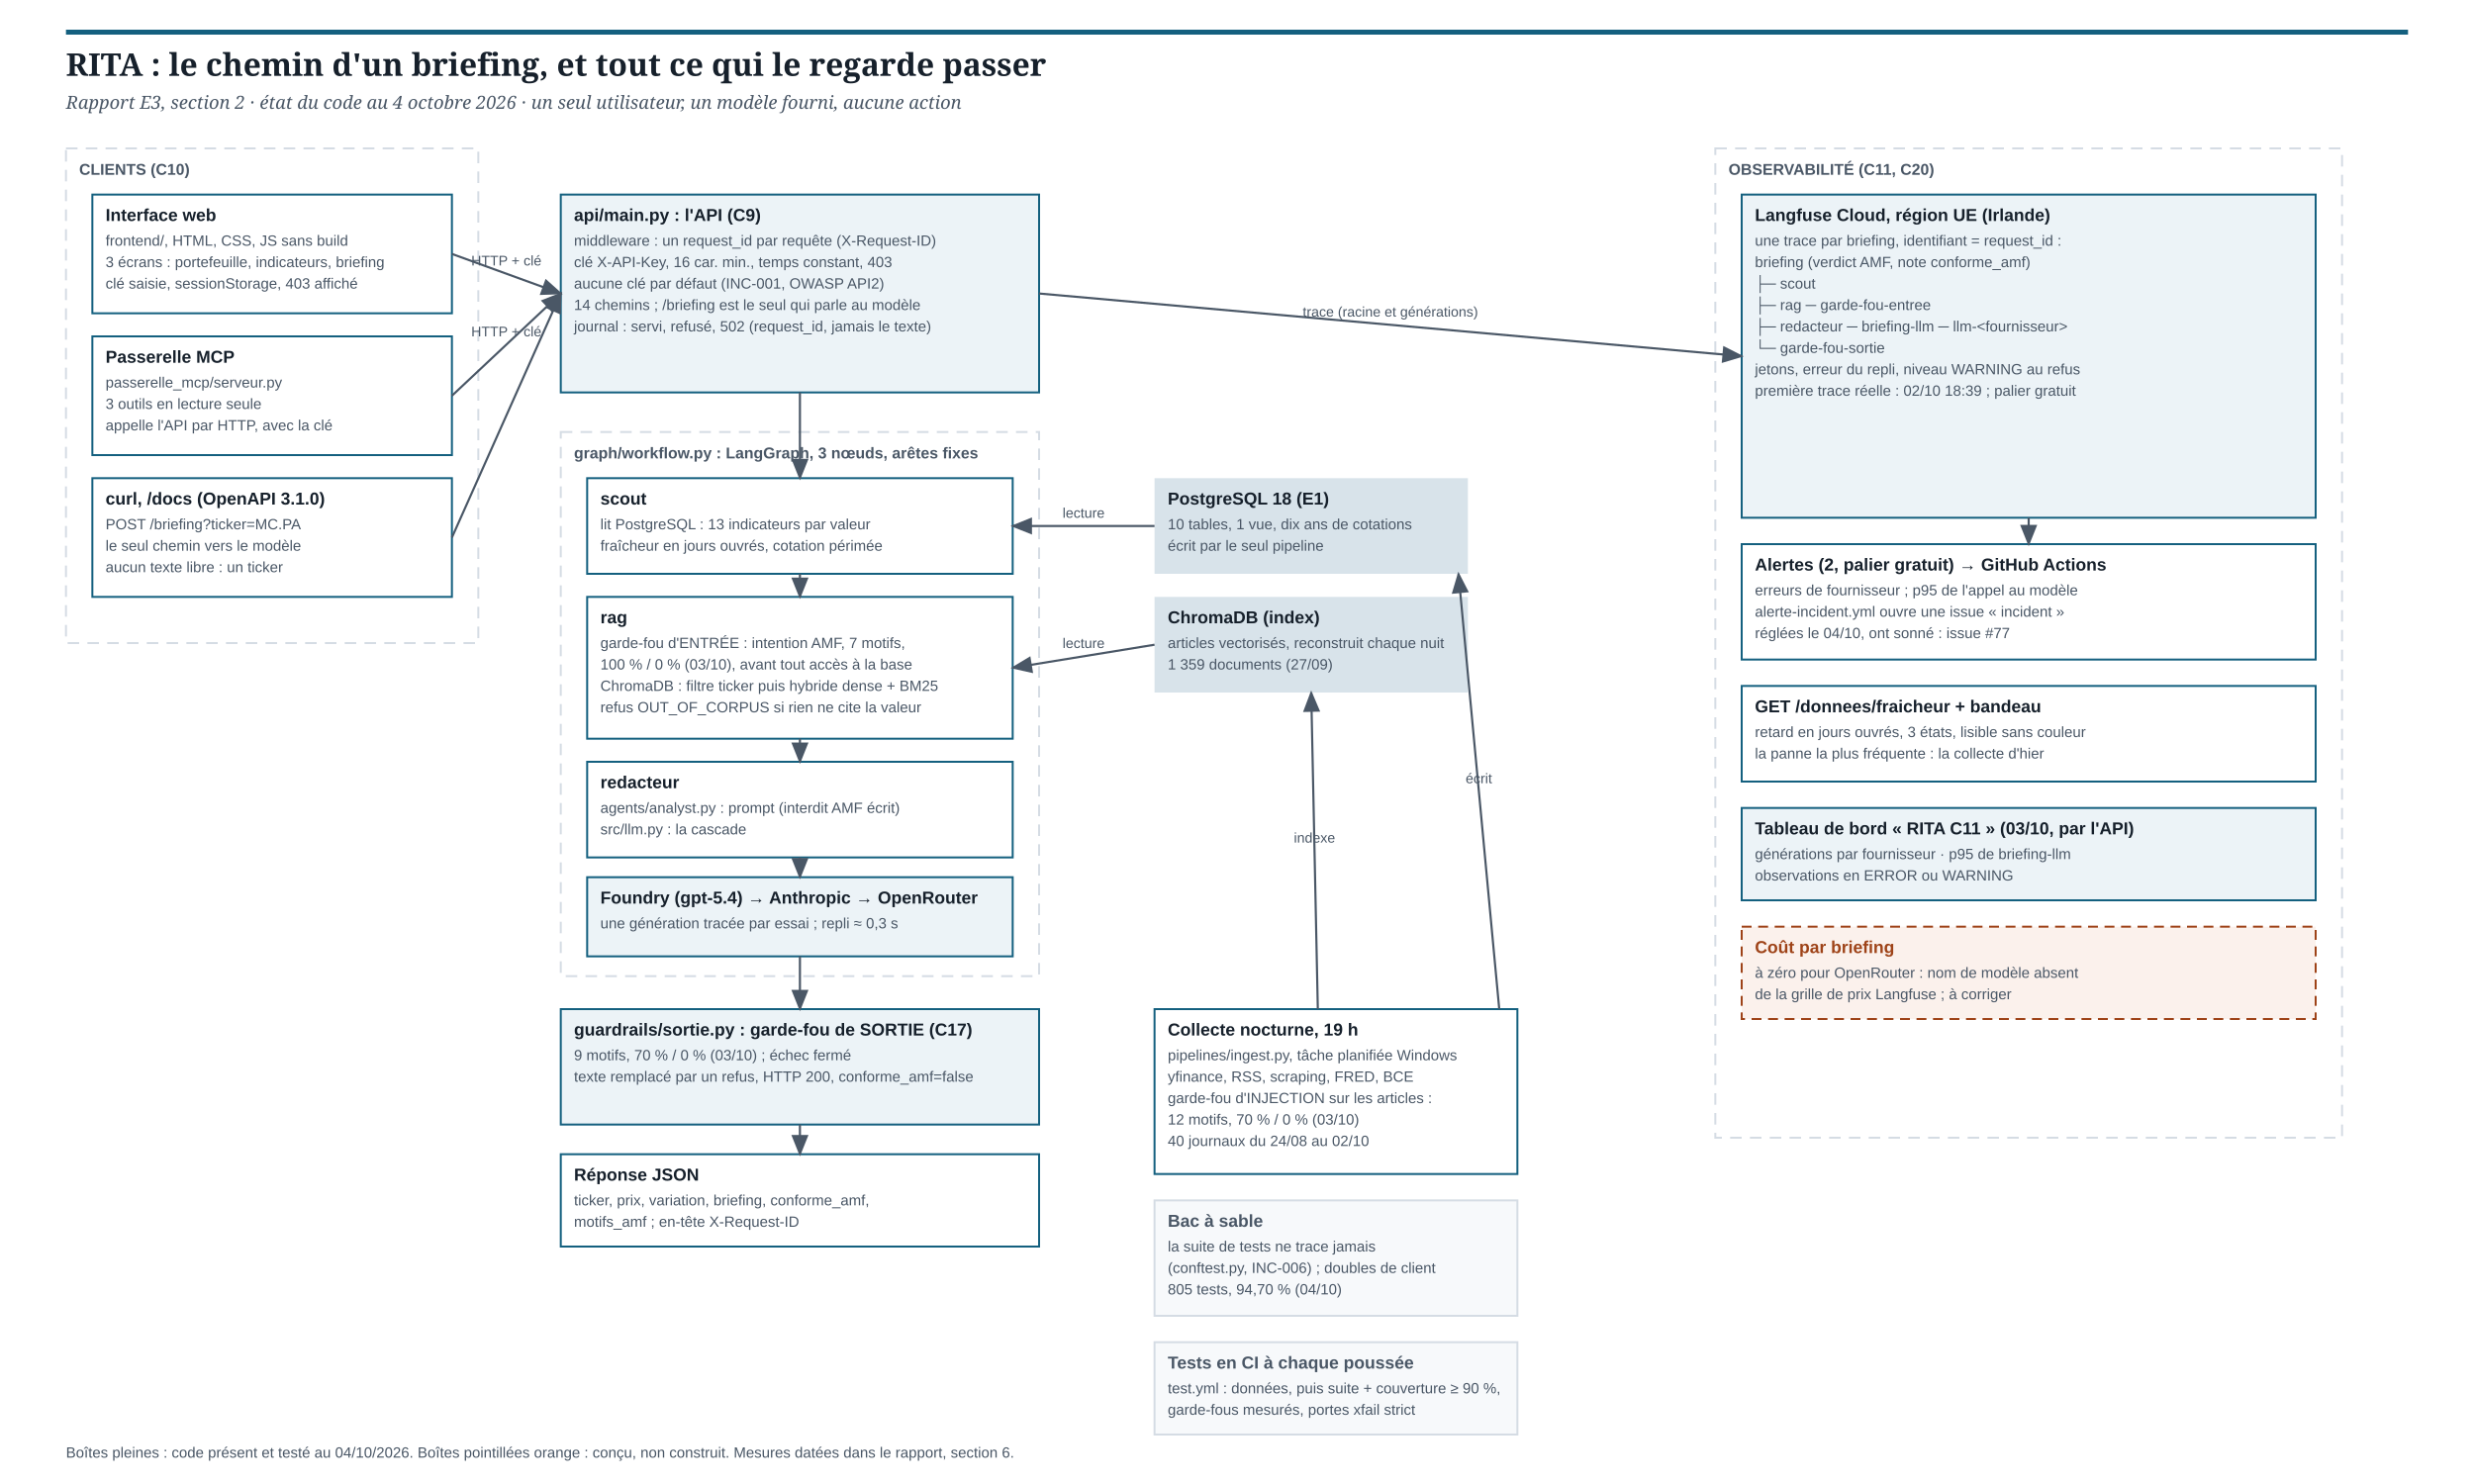
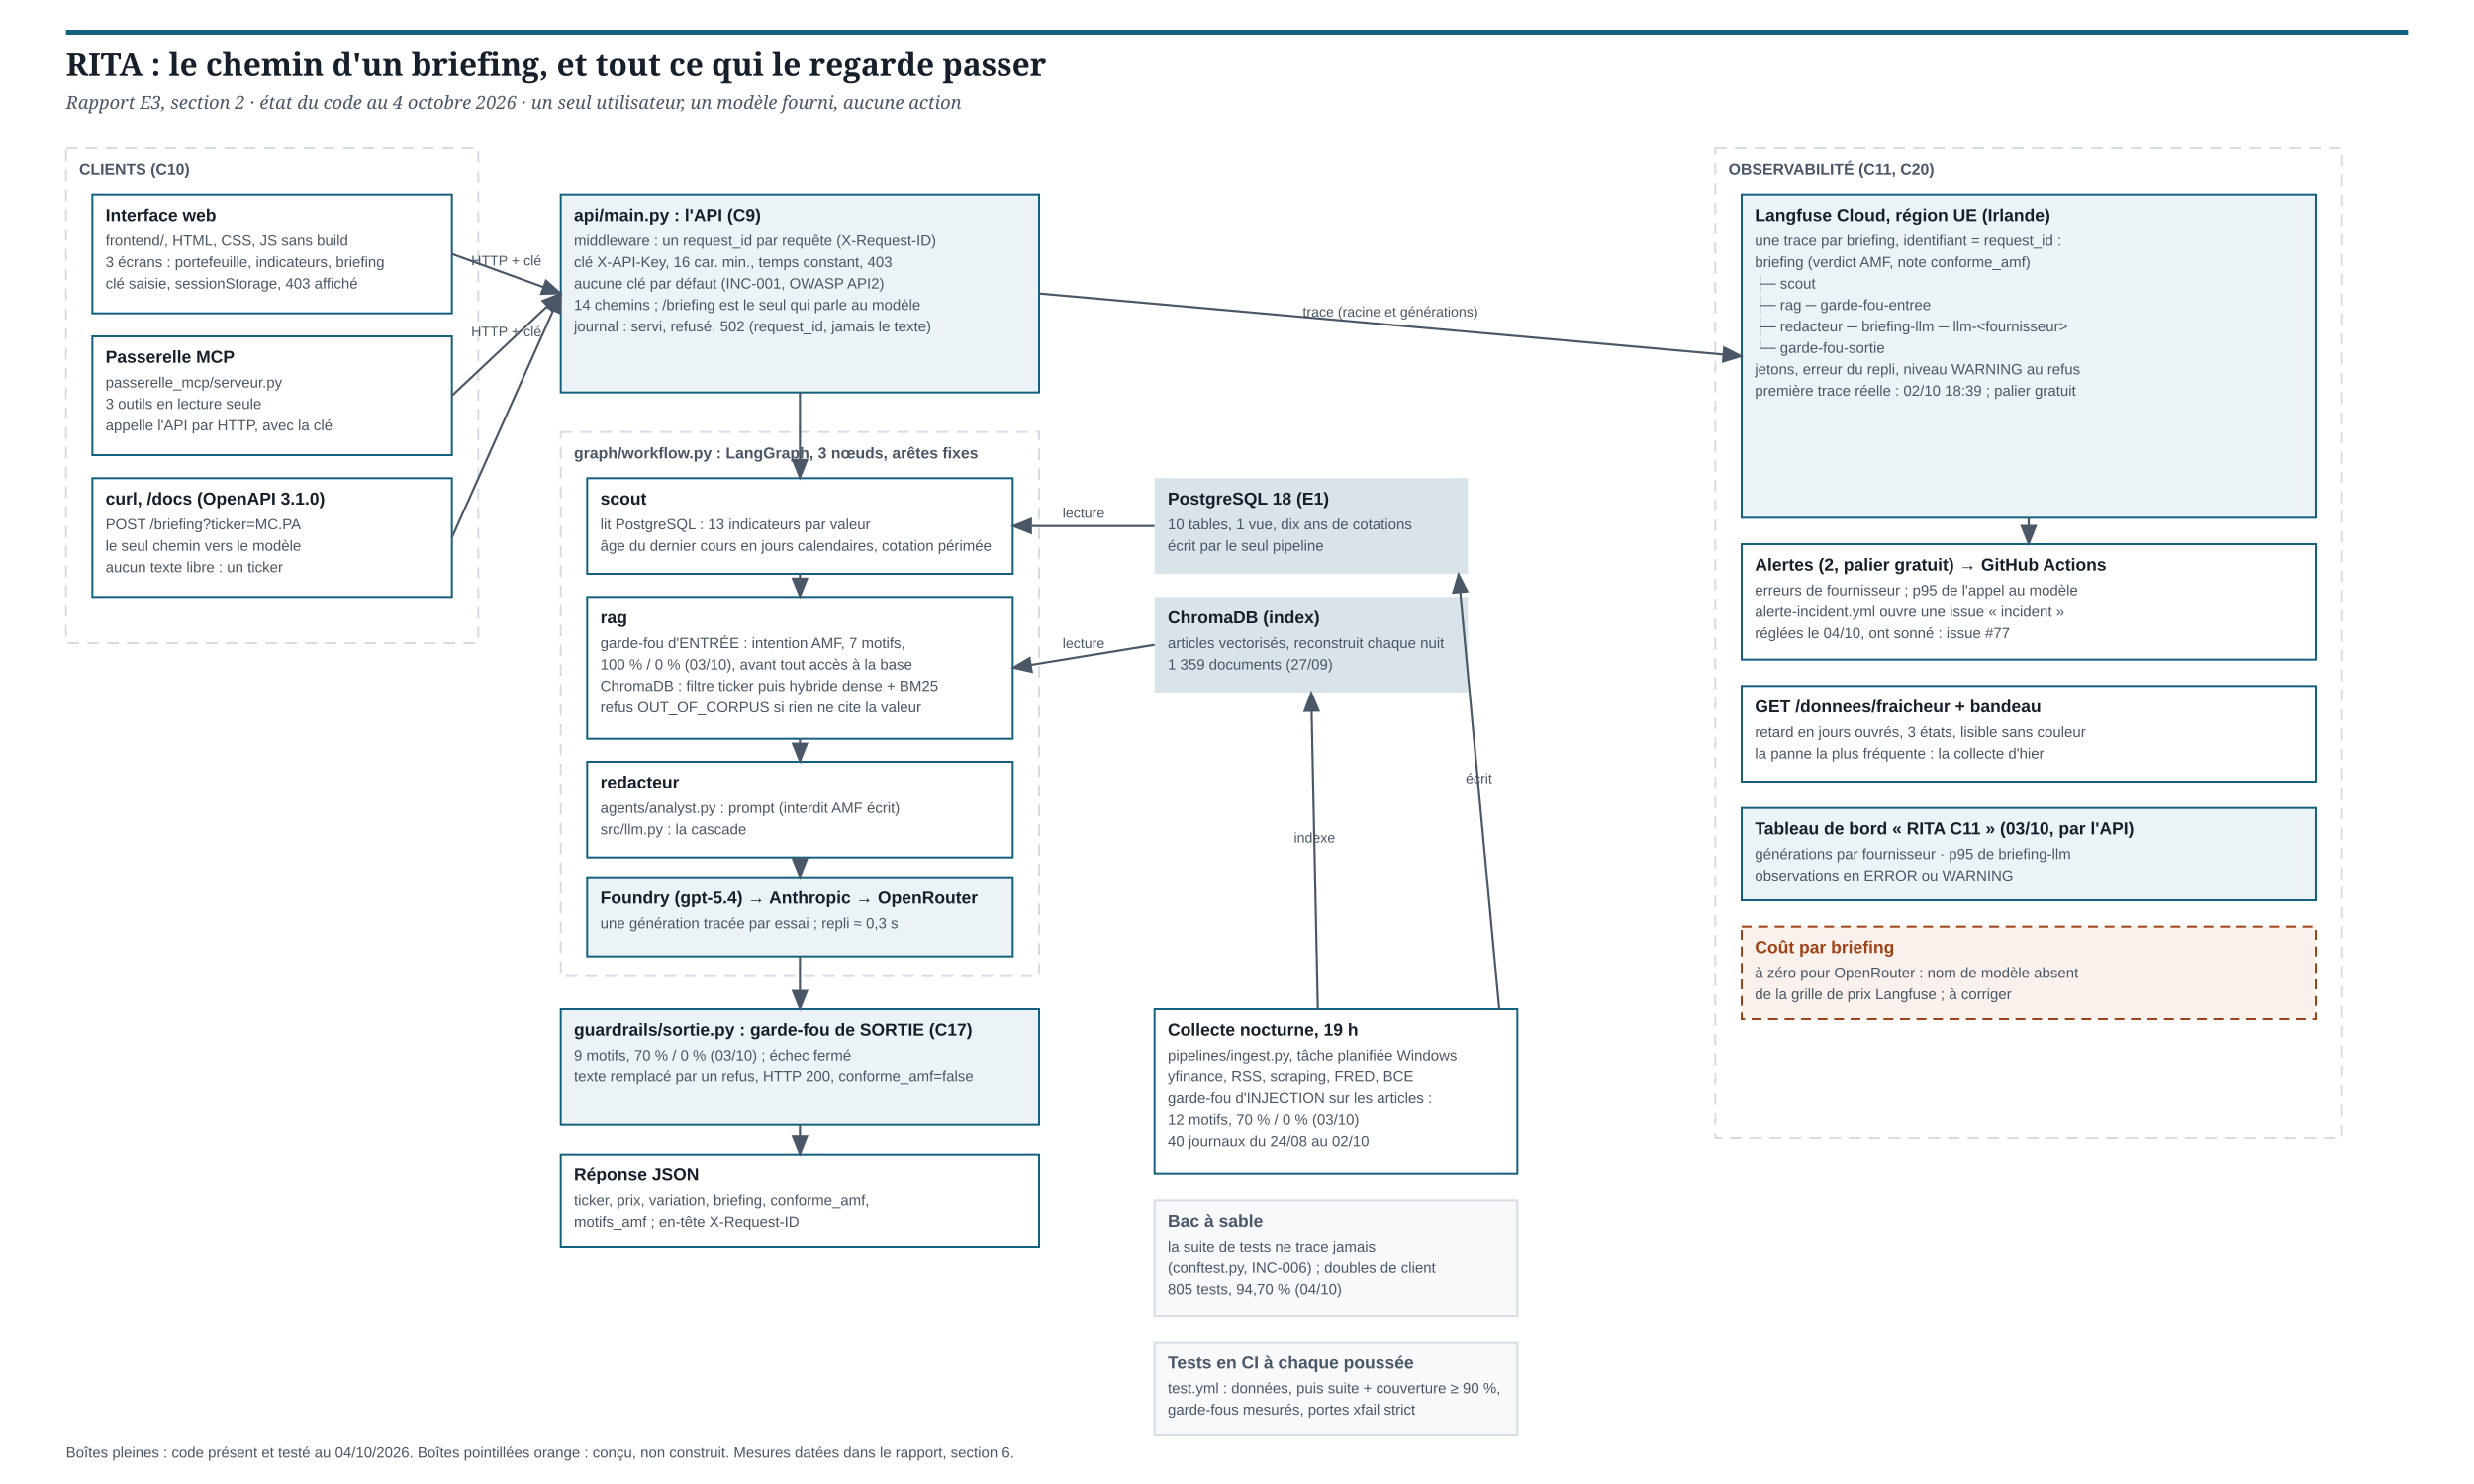
<svg xmlns="http://www.w3.org/2000/svg" width="1500" height="900" viewBox="0 0 1500 900" font-family="Segoe UI,Calibri,Arial,sans-serif">
  <defs>
    <marker id="fl" markerWidth="10" markerHeight="8" refX="9" refY="4" orient="auto">
      <polygon points="0 0,10 4,0 8" fill="#4A5766" />
    </marker>
  </defs>
  <rect width="1500" height="900" fill="#FFFFFF" />
  <rect x="40" y="18" width="1420" height="3" fill="#14607F" />
  <text x="40" y="46" font-family="Georgia,serif" font-size="19" font-weight="600" fill="#16202B">RITA : le chemin d'un briefing, et tout ce qui le regarde passer</text>
  <text x="40" y="66" font-family="Georgia,serif" font-size="11" font-style="italic" fill="#4A5766">Rapport E3, section 2 · état du code au 4 octobre 2026 · un seul utilisateur, un modèle fourni, aucune action</text>
  <rect x="40" y="90" width="250" height="300" fill="none" stroke="#D5DCE4" stroke-width="1.2" stroke-dasharray="7,5" />
  <text x="48" y="106" font-size="9.5" font-weight="700" fill="#4A5766">CLIENTS (C10)</text>
  <rect x="56" y="118" width="218" height="72" fill="#FFFFFF" stroke="#14607F" stroke-width="1.2" />
  <text x="64" y="134" font-size="10.5" font-weight="700" fill="#16202B">Interface web</text>
  <text x="64" y="149" font-size="9" fill="#4A5766">frontend/, HTML, CSS, JS sans build</text>
  <text x="64" y="162" font-size="9" fill="#4A5766">3 écrans : portefeuille, indicateurs, briefing</text>
  <text x="64" y="175" font-size="9" fill="#4A5766">clé saisie, sessionStorage, 403 affiché</text>
  <rect x="56" y="204" width="218" height="72" fill="#FFFFFF" stroke="#14607F" stroke-width="1.2" />
  <text x="64" y="220" font-size="10.5" font-weight="700" fill="#16202B">Passerelle MCP</text>
  <text x="64" y="235" font-size="9" fill="#4A5766">passerelle_mcp/serveur.py</text>
  <text x="64" y="248" font-size="9" fill="#4A5766">3 outils en lecture seule</text>
  <text x="64" y="261" font-size="9" fill="#4A5766">appelle l'API par HTTP, avec la clé</text>
  <rect x="56" y="290" width="218" height="72" fill="#FFFFFF" stroke="#14607F" stroke-width="1.2" />
  <text x="64" y="306" font-size="10.5" font-weight="700" fill="#16202B">curl, /docs (OpenAPI 3.1.0)</text>
  <text x="64" y="321" font-size="9" fill="#4A5766">POST /briefing?ticker=MC.PA</text>
  <text x="64" y="334" font-size="9" fill="#4A5766">le seul chemin vers le modèle</text>
  <text x="64" y="347" font-size="9" fill="#4A5766">aucun texte libre : un ticker</text>
  <rect x="340" y="118" width="290" height="120" fill="#ECF3F7" stroke="#14607F" stroke-width="1.2" />
  <text x="348" y="134" font-size="10.5" font-weight="700" fill="#16202B">api/main.py : l'API (C9)</text>
  <text x="348" y="149" font-size="9" fill="#4A5766">middleware : un request_id par requête (X-Request-ID)</text>
  <text x="348" y="162" font-size="9" fill="#4A5766">clé X-API-Key, 16 car. min., temps constant, 403</text>
  <text x="348" y="175" font-size="9" fill="#4A5766">aucune clé par défaut (INC-001, OWASP API2)</text>
  <text x="348" y="188" font-size="9" fill="#4A5766">14 chemins ; /briefing est le seul qui parle au modèle</text>
  <text x="348" y="201" font-size="9" fill="#4A5766">journal : servi, refusé, 502 (request_id, jamais le texte)</text>
  <rect x="340" y="262" width="290" height="330" fill="none" stroke="#D5DCE4" stroke-width="1.2" stroke-dasharray="7,5" />
  <text x="348" y="278" font-size="9.5" font-weight="700" fill="#4A5766">graph/workflow.py : LangGraph, 3 nœuds, arêtes fixes</text>
  <rect x="356" y="290" width="258" height="58" fill="#FFFFFF" stroke="#14607F" stroke-width="1.2" />
  <text x="364" y="306" font-size="10.5" font-weight="700" fill="#16202B">scout</text>
  <text x="364" y="321" font-size="9" fill="#4A5766">lit PostgreSQL : 13 indicateurs par valeur</text>
-   <text x="364" y="334" font-size="9" fill="#4A5766">fraîcheur en jours ouvrés, cotation périmée</text>
+   <text x="364" y="334" font-size="9" fill="#4A5766">âge du dernier cours en jours calendaires, cotation périmée</text>
  <rect x="356" y="362" width="258" height="86" fill="#FFFFFF" stroke="#14607F" stroke-width="1.2" />
  <text x="364" y="378" font-size="10.5" font-weight="700" fill="#16202B">rag</text>
  <text x="364" y="393" font-size="9" fill="#4A5766">garde-fou d'ENTRÉE : intention AMF, 7 motifs,</text>
  <text x="364" y="406" font-size="9" fill="#4A5766">  100 % / 0 % (03/10), avant tout accès à la base</text>
  <text x="364" y="419" font-size="9" fill="#4A5766">ChromaDB : filtre ticker puis hybride dense + BM25</text>
  <text x="364" y="432" font-size="9" fill="#4A5766">refus OUT_OF_CORPUS si rien ne cite la valeur</text>
  <rect x="356" y="462" width="258" height="58" fill="#FFFFFF" stroke="#14607F" stroke-width="1.2" />
  <text x="364" y="478" font-size="10.5" font-weight="700" fill="#16202B">redacteur</text>
  <text x="364" y="493" font-size="9" fill="#4A5766">agents/analyst.py : prompt (interdit AMF écrit)</text>
  <text x="364" y="506" font-size="9" fill="#4A5766">src/llm.py : la cascade</text>
  <rect x="356" y="532" width="258" height="48" fill="#ECF3F7" stroke="#14607F" stroke-width="1.2" />
  <text x="364" y="548" font-size="10.5" font-weight="700" fill="#16202B">Foundry (gpt-5.4) → Anthropic → OpenRouter</text>
  <text x="364" y="563" font-size="9" fill="#4A5766">une génération tracée par essai ; repli ≈ 0,3 s</text>
  <rect x="340" y="612" width="290" height="70" fill="#ECF3F7" stroke="#14607F" stroke-width="1.2" />
  <text x="348" y="628" font-size="10.5" font-weight="700" fill="#16202B">guardrails/sortie.py : garde-fou de SORTIE (C17)</text>
  <text x="348" y="643" font-size="9" fill="#4A5766">9 motifs, 70 % / 0 % (03/10) ; échec fermé</text>
  <text x="348" y="656" font-size="9" fill="#4A5766">texte remplacé par un refus, HTTP 200, conforme_amf=false</text>
  <rect x="340" y="700" width="290" height="56" fill="#FFFFFF" stroke="#14607F" stroke-width="1.2" />
  <text x="348" y="716" font-size="10.5" font-weight="700" fill="#16202B">Réponse JSON</text>
  <text x="348" y="731" font-size="9" fill="#4A5766">ticker, prix, variation, briefing, conforme_amf,</text>
  <text x="348" y="744" font-size="9" fill="#4A5766">motifs_amf ; en-tête X-Request-ID</text>
  <rect x="700" y="290" width="190" height="58" fill="#D8E3EA" stroke="none" stroke-width="1.2" />
  <text x="708" y="306" font-size="10.5" font-weight="700" fill="#16202B">PostgreSQL 18 (E1)</text>
  <text x="708" y="321" font-size="9" fill="#4A5766">10 tables, 1 vue, dix ans de cotations</text>
  <text x="708" y="334" font-size="9" fill="#4A5766">écrit par le seul pipeline</text>
  <rect x="700" y="362" width="190" height="58" fill="#D8E3EA" stroke="none" stroke-width="1.2" />
  <text x="708" y="378" font-size="10.5" font-weight="700" fill="#16202B">ChromaDB (index)</text>
  <text x="708" y="393" font-size="9" fill="#4A5766">articles vectorisés, reconstruit chaque nuit</text>
  <text x="708" y="406" font-size="9" fill="#4A5766">1 359 documents (27/09)</text>
  <rect x="700" y="612" width="220" height="100" fill="#FFFFFF" stroke="#14607F" stroke-width="1.2" />
  <text x="708" y="628" font-size="10.5" font-weight="700" fill="#16202B">Collecte nocturne, 19 h</text>
  <text x="708" y="643" font-size="9" fill="#4A5766">pipelines/ingest.py, tâche planifiée Windows</text>
  <text x="708" y="656" font-size="9" fill="#4A5766">yfinance, RSS, scraping, FRED, BCE</text>
  <text x="708" y="669" font-size="9" fill="#4A5766">garde-fou d'INJECTION sur les articles :</text>
  <text x="708" y="682" font-size="9" fill="#4A5766">  12 motifs, 70 % / 0 % (03/10)</text>
  <text x="708" y="695" font-size="9" fill="#4A5766">40 journaux du 24/08 au 02/10</text>
  <rect x="1040" y="90" width="380" height="600" fill="none" stroke="#D5DCE4" stroke-width="1.2" stroke-dasharray="7,5" />
  <text x="1048" y="106" font-size="9.5" font-weight="700" fill="#4A5766">OBSERVABILITÉ (C11, C20)</text>
  <rect x="1056" y="118" width="348" height="196" fill="#ECF3F7" stroke="#14607F" stroke-width="1.2" />
  <text x="1064" y="134" font-size="10.5" font-weight="700" fill="#16202B">Langfuse Cloud, région UE (Irlande)</text>
  <text x="1064" y="149" font-size="9" fill="#4A5766">une trace par briefing, identifiant = request_id :</text>
  <text x="1064" y="162" font-size="9" fill="#4A5766">  briefing  (verdict AMF, note conforme_amf)</text>
  <text x="1064" y="175" font-size="9" fill="#4A5766">  ├─ scout</text>
  <text x="1064" y="188" font-size="9" fill="#4A5766">  ├─ rag ─ garde-fou-entree</text>
  <text x="1064" y="201" font-size="9" fill="#4A5766">  ├─ redacteur ─ briefing-llm ─ llm-&lt;fournisseur&gt;</text>
  <text x="1064" y="214" font-size="9" fill="#4A5766">  └─ garde-fou-sortie</text>
  <text x="1064" y="227" font-size="9" fill="#4A5766">jetons, erreur du repli, niveau WARNING au refus</text>
  <text x="1064" y="240" font-size="9" fill="#4A5766">première trace réelle : 02/10 18:39 ; palier gratuit</text>
  <rect x="1056" y="416" width="348" height="58" fill="#FFFFFF" stroke="#14607F" stroke-width="1.2" />
  <text x="1064" y="432" font-size="10.5" font-weight="700" fill="#16202B">GET /donnees/fraicheur + bandeau</text>
  <text x="1064" y="447" font-size="9" fill="#4A5766">retard en jours ouvrés, 3 états, lisible sans couleur</text>
  <text x="1064" y="460" font-size="9" fill="#4A5766">la panne la plus fréquente : la collecte d'hier</text>
  <rect x="1056" y="330" width="348" height="70" fill="#FFFFFF" stroke="#14607F" stroke-width="1.2" />
  <text x="1064" y="346" font-size="10.5" font-weight="700" fill="#16202B">Alertes (2, palier gratuit) → GitHub Actions</text>
  <text x="1064" y="361" font-size="9" fill="#4A5766">erreurs de fournisseur ; p95 de l'appel au modèle</text>
  <text x="1064" y="374" font-size="9" fill="#4A5766">alerte-incident.yml ouvre une issue « incident »</text>
  <text x="1064" y="387" font-size="9" fill="#4A5766">réglées le 04/10, ont sonné : issue #77</text>
  <rect x="1056" y="490" width="348" height="56" fill="#ECF3F7" stroke="#14607F" stroke-width="1.2" />
  <text x="1064" y="506" font-size="10.5" font-weight="700" fill="#16202B">Tableau de bord « RITA C11 » (03/10, par l'API)</text>
  <text x="1064" y="521" font-size="9" fill="#4A5766">générations par fournisseur · p95 de briefing-llm</text>
  <text x="1064" y="534" font-size="9" fill="#4A5766">observations en ERROR ou WARNING</text>
  <rect x="1056" y="562" width="348" height="56" fill="#FBF1EC" stroke="#9E4318" stroke-width="1.2" stroke-dasharray="6,4" />
  <text x="1064" y="578" font-size="10.5" font-weight="700" fill="#9E4318">Coût par briefing</text>
  <text x="1064" y="593" font-size="9" fill="#4A5766">à zéro pour OpenRouter : nom de modèle absent</text>
  <text x="1064" y="606" font-size="9" fill="#4A5766">de la grille de prix Langfuse ; à corriger</text>
  <rect x="700" y="728" width="220" height="70" fill="#F7F9FB" stroke="#D5DCE4" stroke-width="1.2" />
  <text x="708" y="744" font-size="10.5" font-weight="700" fill="#4A5766">Bac à sable</text>
  <text x="708" y="759" font-size="9" fill="#4A5766">la suite de tests ne trace jamais</text>
  <text x="708" y="772" font-size="9" fill="#4A5766">(conftest.py, INC-006) ; doubles de client</text>
  <text x="708" y="785" font-size="9" fill="#4A5766">805 tests, 94,70 % (04/10)</text>
  <rect x="700" y="814" width="220" height="56" fill="#F7F9FB" stroke="#D5DCE4" stroke-width="1.2" />
  <text x="708" y="830" font-size="10.5" font-weight="700" fill="#4A5766">Tests en CI à chaque poussée</text>
  <text x="708" y="845" font-size="9" fill="#4A5766">test.yml : données, puis suite + couverture ≥ 90 %,</text>
  <text x="708" y="858" font-size="9" fill="#4A5766">garde-fous mesurés, portes xfail strict</text>
  <line x1="274" y1="154.0" x2="340" y2="178.0" stroke="#4A5766" stroke-width="1.3" marker-end="url(#fl)" />
  <text x="307.0" y="161.0" font-size="8.5" fill="#4A5766" text-anchor="middle">HTTP + clé</text>
  <line x1="274" y1="240.0" x2="340" y2="178.0" stroke="#4A5766" stroke-width="1.3" marker-end="url(#fl)" />
  <text x="307.0" y="204.0" font-size="8.5" fill="#4A5766" text-anchor="middle">HTTP + clé</text>
  <line x1="274" y1="326.0" x2="340" y2="178.0" stroke="#4A5766" stroke-width="1.3" marker-end="url(#fl)" />
  <line x1="485.0" y1="238" x2="485.0" y2="290" stroke="#4A5766" stroke-width="1.3" marker-end="url(#fl)" />
  <line x1="485.0" y1="348" x2="485.0" y2="362" stroke="#4A5766" stroke-width="1.3" marker-end="url(#fl)" />
  <line x1="485.0" y1="448" x2="485.0" y2="462" stroke="#4A5766" stroke-width="1.3" marker-end="url(#fl)" />
  <line x1="485.0" y1="520" x2="485.0" y2="532" stroke="#4A5766" stroke-width="1.3" marker-end="url(#fl)" />
  <line x1="485.0" y1="580" x2="485.0" y2="612" stroke="#4A5766" stroke-width="1.3" marker-end="url(#fl)" />
  <line x1="485.0" y1="682" x2="485.0" y2="700" stroke="#4A5766" stroke-width="1.3" marker-end="url(#fl)" />
  <line x1="700" y1="319.0" x2="614" y2="319.0" stroke="#4A5766" stroke-width="1.3" marker-end="url(#fl)" />
  <text x="657.0" y="314.0" font-size="8.5" fill="#4A5766" text-anchor="middle">lecture</text>
  <line x1="700" y1="391.0" x2="614" y2="405.0" stroke="#4A5766" stroke-width="1.3" marker-end="url(#fl)" />
  <text x="657.0" y="393.0" font-size="8.5" fill="#4A5766" text-anchor="middle">lecture</text>
  <line x1="909.0" y1="612" x2="884.3" y2="348" stroke="#4A5766" stroke-width="1.3" marker-end="url(#fl)" />
  <text x="896.65" y="475.0" font-size="8.5" fill="#4A5766" text-anchor="middle">écrit</text>
  <line x1="799.0" y1="612" x2="795.0" y2="420" stroke="#4A5766" stroke-width="1.3" marker-end="url(#fl)" />
  <text x="797.0" y="511.0" font-size="8.5" fill="#4A5766" text-anchor="middle">indexe</text>
  <line x1="630" y1="178.0" x2="1056" y2="216.0" stroke="#4A5766" stroke-width="1.3" marker-end="url(#fl)" />
  <text x="843.0" y="192.0" font-size="8.5" fill="#4A5766" text-anchor="middle">trace (racine et générations)</text>
  <line x1="1230.0" y1="314" x2="1230.0" y2="330" stroke="#4A5766" stroke-width="1.3" marker-end="url(#fl)" stroke-dasharray="5,4" />
  <text x="40" y="884" font-size="9" fill="#4A5766">Boîtes pleines : code présent et testé au 04/10/2026. Boîtes pointillées orange : conçu, non construit. Mesures datées dans le rapport, section 6.</text>
</svg>
